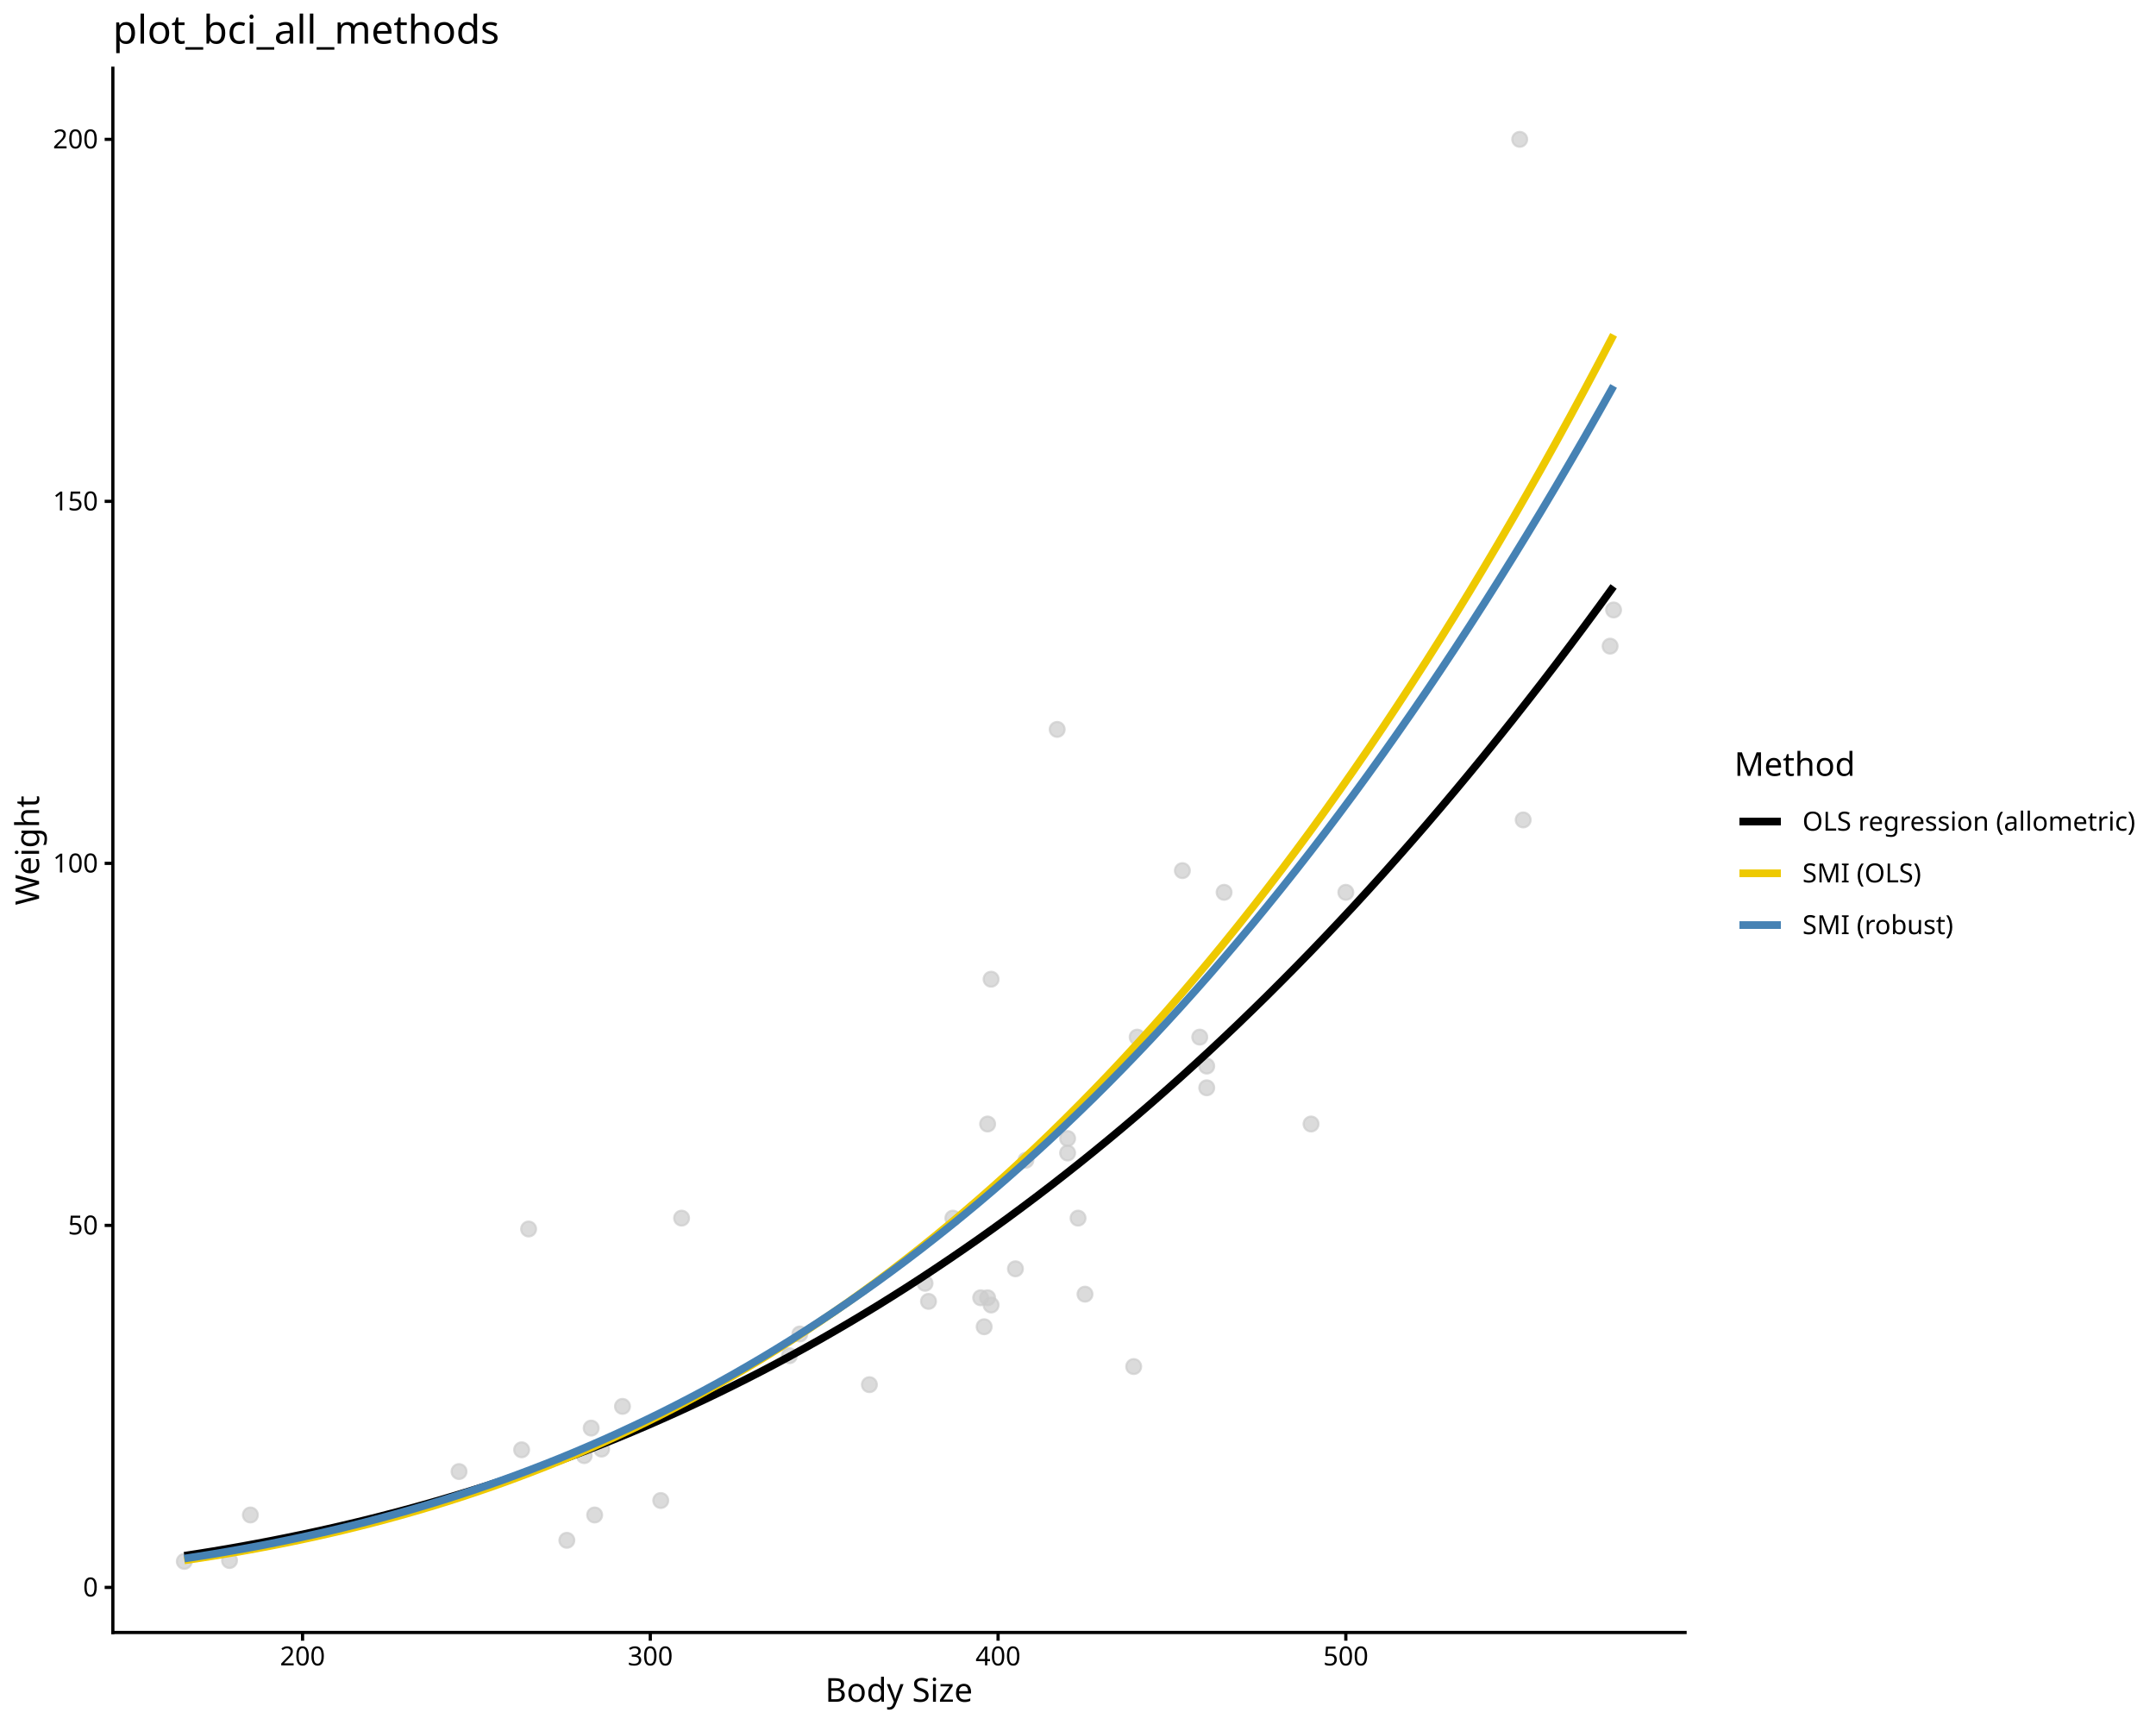
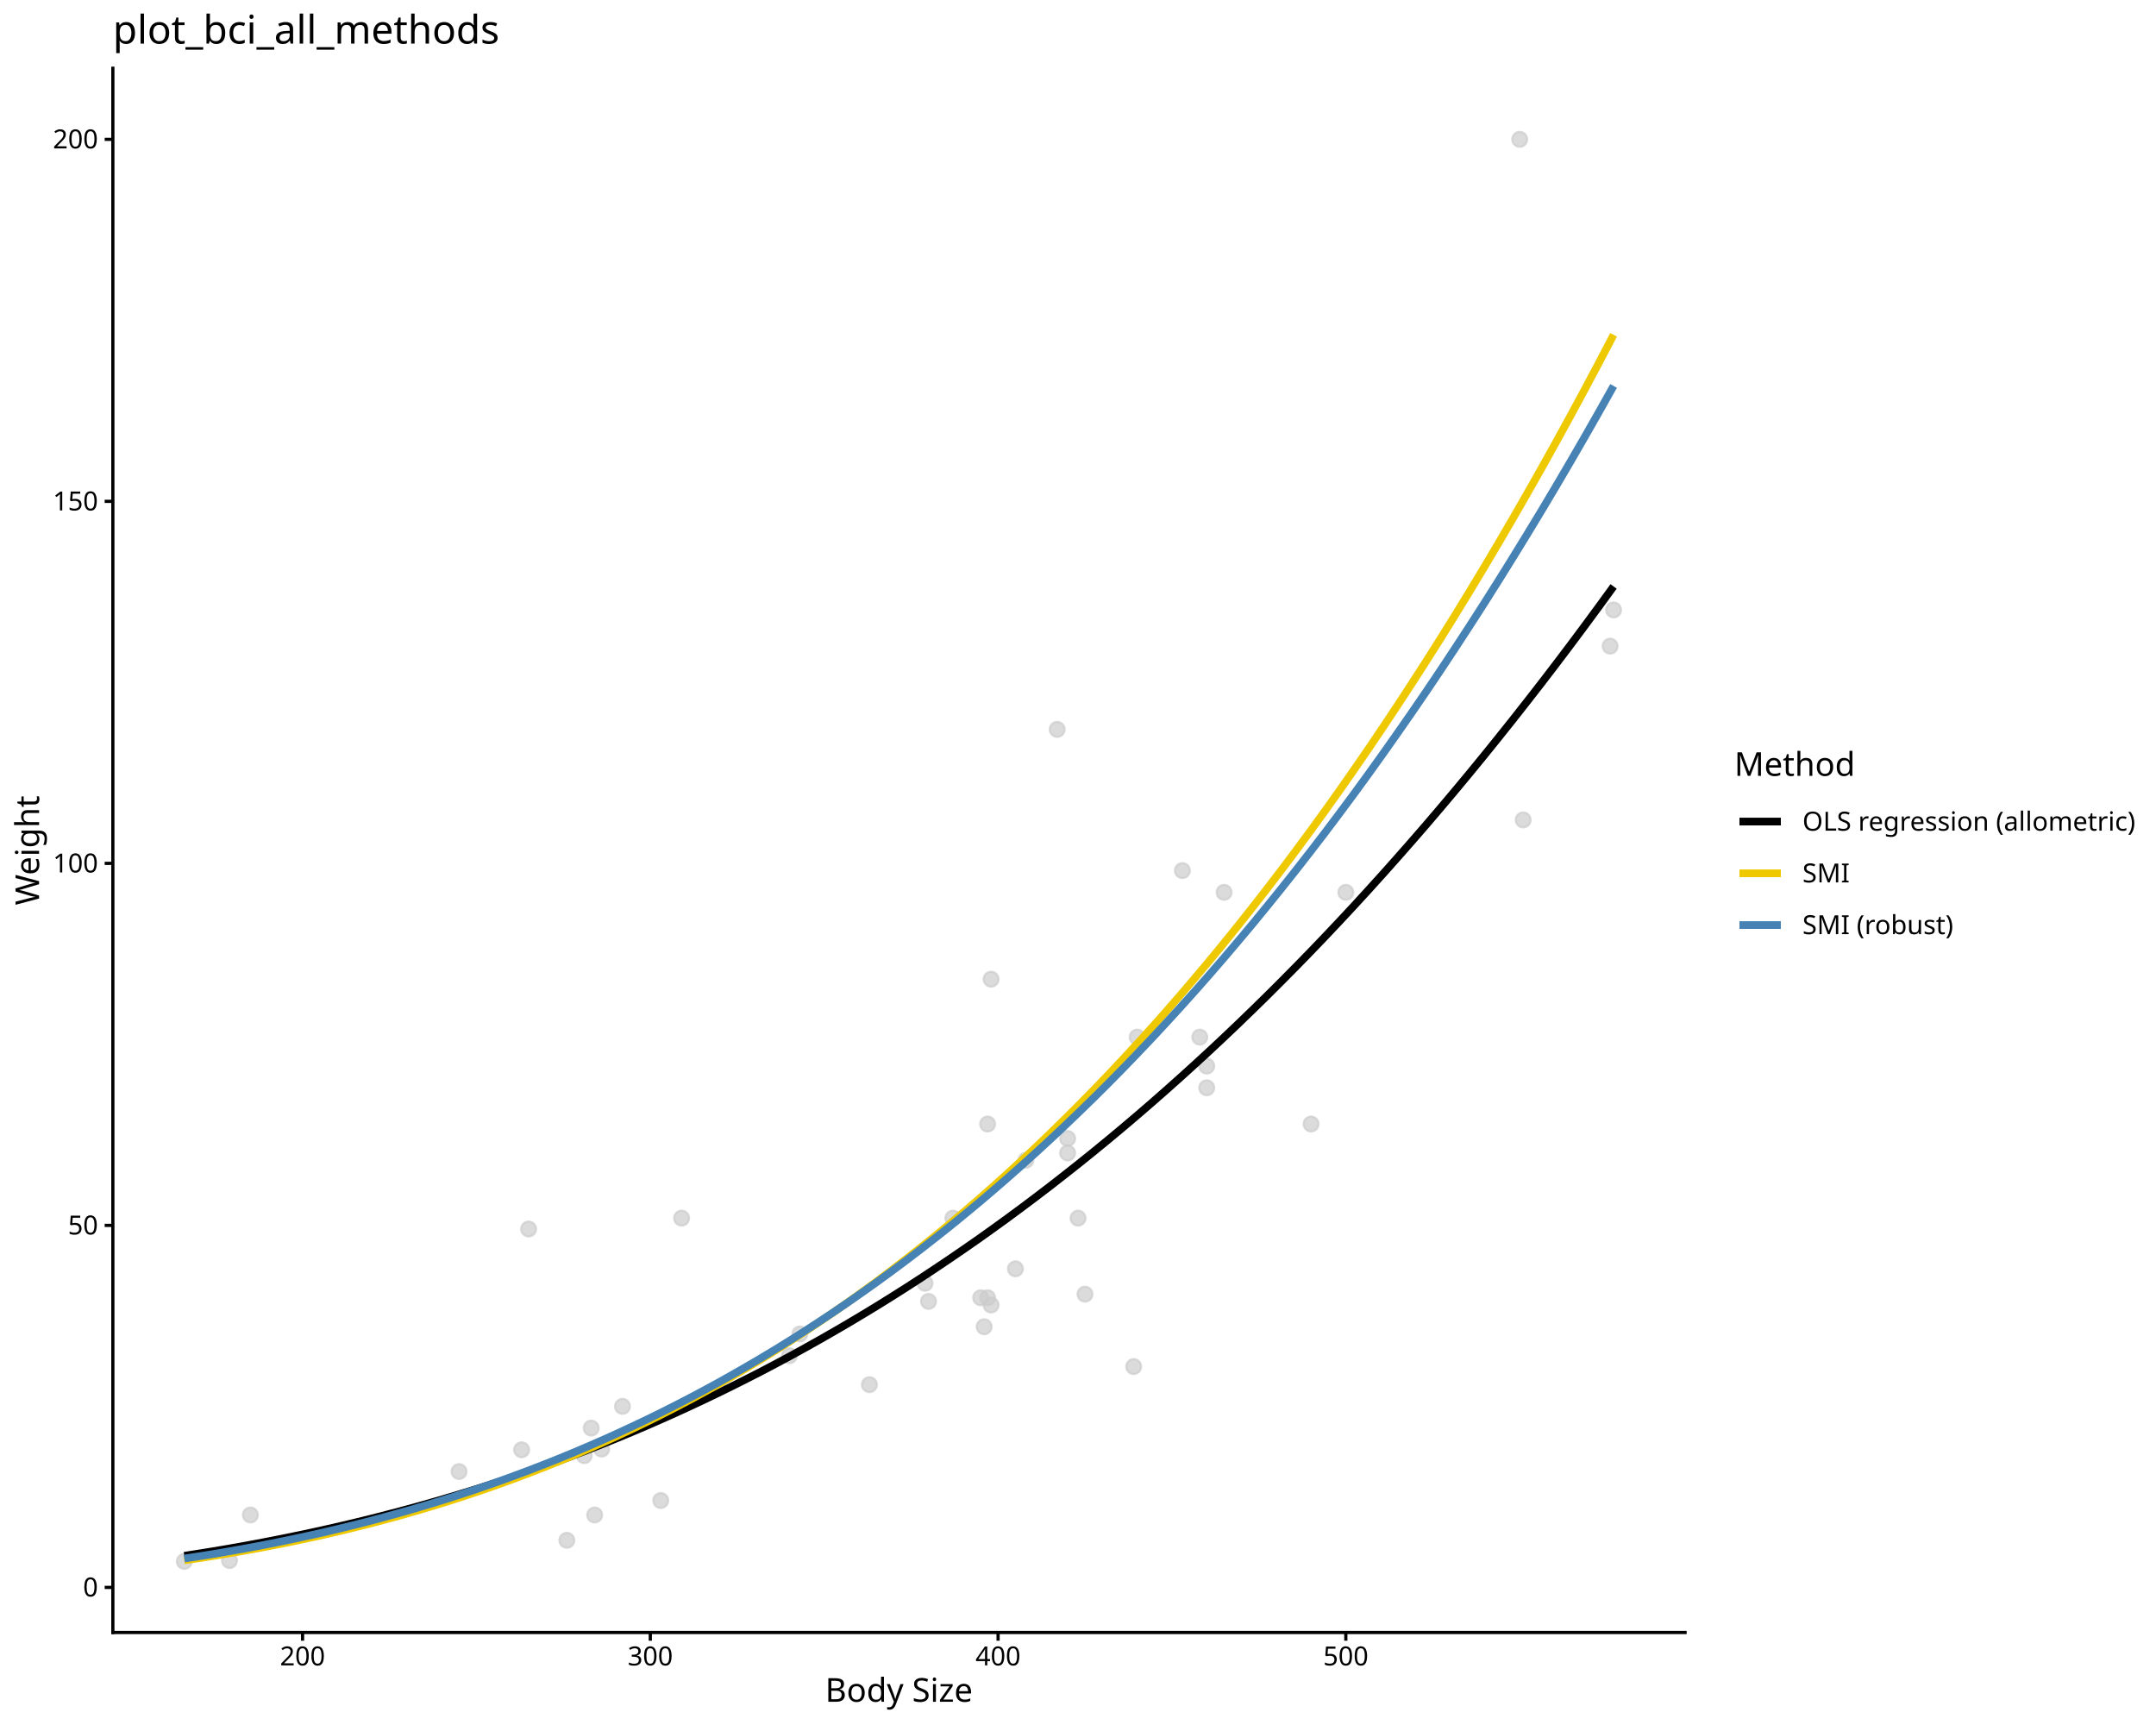
<svg xmlns="http://www.w3.org/2000/svg" class="svglite" data-engine-version="2.0" width="720.00pt" height="576.00pt" viewBox="0 0 720.00 576.00">
  <defs>
    <style type="text/css">
    .svglite line, .svglite polyline, .svglite polygon, .svglite path, .svglite rect, .svglite circle {
      fill: none;
      stroke: #000000;
      stroke-linecap: round;
      stroke-linejoin: round;
      stroke-miterlimit: 10.00;
    }
  </style>
  </defs>
  <rect width="100%" height="100%" style="stroke: none; fill: #FFFFFF;" />
  <defs>
    <clipPath id="cpMC4wMHw3MjAuMDB8MC4wMHw1NzYuMDA=">
      <rect x="0.00" y="0.00" width="720.00" height="576.00" />
    </clipPath>
  </defs>
  <g clip-path="url(#cpMC4wMHw3MjAuMDB8MC4wMHw1NzYuMDA=)">
    <rect x="0.00" y="0.00" width="720.00" height="576.00" style="stroke-width: 1.07; stroke: #FFFFFF; fill: #FFFFFF;" />
  </g>
  <defs>
    <clipPath id="cpMzcuNjl8NTYyLjczfDIyLjc4fDU0NS4xMQ==">
      <rect x="37.69" y="22.78" width="525.04" height="522.33" />
    </clipPath>
  </defs>
  <g clip-path="url(#cpMzcuNjl8NTYyLjczfDIyLjc4fDU0NS4xMQ==)">
    <rect x="37.69" y="22.78" width="525.04" height="522.33" style="stroke-width: 1.07; stroke: none; fill: #FFFFFF;" />
    <circle cx="76.65" cy="521.08" r="2.49" style="stroke-width: 0.71; stroke: #CCCCCC; stroke-opacity: 0.70; fill: #CCCCCC; fill-opacity: 0.70;" />
    <circle cx="61.55" cy="521.37" r="2.49" style="stroke-width: 0.71; stroke: #CCCCCC; stroke-opacity: 0.70; fill: #CCCCCC; fill-opacity: 0.70;" />
    <circle cx="267.11" cy="445.43" r="2.49" style="stroke-width: 0.71; stroke: #CCCCCC; stroke-opacity: 0.70; fill: #CCCCCC; fill-opacity: 0.70;" />
    <circle cx="310.08" cy="434.55" r="2.49" style="stroke-width: 0.71; stroke: #CCCCCC; stroke-opacity: 0.70; fill: #CCCCCC; fill-opacity: 0.70;" />
    <circle cx="195.11" cy="486.05" r="2.49" style="stroke-width: 0.71; stroke: #CCCCCC; stroke-opacity: 0.70; fill: #CCCCCC; fill-opacity: 0.70;" />
    <circle cx="200.91" cy="483.87" r="2.49" style="stroke-width: 0.71; stroke: #CCCCCC; stroke-opacity: 0.70; fill: #CCCCCC; fill-opacity: 0.70;" />
    <circle cx="353.05" cy="243.56" r="2.49" style="stroke-width: 0.71; stroke: #CCCCCC; stroke-opacity: 0.70; fill: #CCCCCC; fill-opacity: 0.70;" />
    <circle cx="227.62" cy="406.75" r="2.49" style="stroke-width: 0.71; stroke: #CCCCCC; stroke-opacity: 0.70; fill: #CCCCCC; fill-opacity: 0.70;" />
    <circle cx="198.59" cy="505.87" r="2.49" style="stroke-width: 0.71; stroke: #CCCCCC; stroke-opacity: 0.70; fill: #CCCCCC; fill-opacity: 0.70;" />
    <circle cx="220.66" cy="501.04" r="2.49" style="stroke-width: 0.71; stroke: #CCCCCC; stroke-opacity: 0.70; fill: #CCCCCC; fill-opacity: 0.70;" />
    <circle cx="318.21" cy="406.75" r="2.49" style="stroke-width: 0.71; stroke: #CCCCCC; stroke-opacity: 0.70; fill: #CCCCCC; fill-opacity: 0.70;" />
    <circle cx="176.53" cy="410.38" r="2.49" style="stroke-width: 0.71; stroke: #CCCCCC; stroke-opacity: 0.70; fill: #CCCCCC; fill-opacity: 0.70;" />
    <circle cx="290.34" cy="462.36" r="2.49" style="stroke-width: 0.71; stroke: #CCCCCC; stroke-opacity: 0.70; fill: #CCCCCC; fill-opacity: 0.70;" />
    <circle cx="362.34" cy="432.14" r="2.49" style="stroke-width: 0.71; stroke: #CCCCCC; stroke-opacity: 0.70; fill: #CCCCCC; fill-opacity: 0.70;" />
    <circle cx="327.50" cy="433.34" r="2.49" style="stroke-width: 0.71; stroke: #CCCCCC; stroke-opacity: 0.70; fill: #CCCCCC; fill-opacity: 0.70;" />
    <circle cx="378.60" cy="456.31" r="2.49" style="stroke-width: 0.71; stroke: #CCCCCC; stroke-opacity: 0.70; fill: #CCCCCC; fill-opacity: 0.70;" />
    <circle cx="360.02" cy="406.75" r="2.49" style="stroke-width: 0.71; stroke: #CCCCCC; stroke-opacity: 0.70; fill: #CCCCCC; fill-opacity: 0.70;" />
    <circle cx="328.66" cy="443.02" r="2.49" style="stroke-width: 0.71; stroke: #CCCCCC; stroke-opacity: 0.70; fill: #CCCCCC; fill-opacity: 0.70;" />
    <circle cx="402.99" cy="363.23" r="2.49" style="stroke-width: 0.71; stroke: #CCCCCC; stroke-opacity: 0.70; fill: #CCCCCC; fill-opacity: 0.70;" />
    <circle cx="379.76" cy="346.31" r="2.49" style="stroke-width: 0.71; stroke: #CCCCCC; stroke-opacity: 0.70; fill: #CCCCCC; fill-opacity: 0.70;" />
    <circle cx="507.51" cy="46.53" r="2.49" style="stroke-width: 0.71; stroke: #CCCCCC; stroke-opacity: 0.70; fill: #CCCCCC; fill-opacity: 0.70;" />
    <circle cx="402.99" cy="355.98" r="2.49" style="stroke-width: 0.71; stroke: #CCCCCC; stroke-opacity: 0.70; fill: #CCCCCC; fill-opacity: 0.70;" />
    <circle cx="356.53" cy="380.16" r="2.49" style="stroke-width: 0.71; stroke: #CCCCCC; stroke-opacity: 0.70; fill: #CCCCCC; fill-opacity: 0.70;" />
    <circle cx="207.88" cy="469.61" r="2.49" style="stroke-width: 0.71; stroke: #CCCCCC; stroke-opacity: 0.70; fill: #CCCCCC; fill-opacity: 0.70;" />
    <circle cx="197.43" cy="476.86" r="2.49" style="stroke-width: 0.71; stroke: #CCCCCC; stroke-opacity: 0.70; fill: #CCCCCC; fill-opacity: 0.70;" />
    <circle cx="83.62" cy="505.87" r="2.49" style="stroke-width: 0.71; stroke: #CCCCCC; stroke-opacity: 0.70; fill: #CCCCCC; fill-opacity: 0.70;" />
    <circle cx="263.63" cy="452.69" r="2.49" style="stroke-width: 0.71; stroke: #CCCCCC; stroke-opacity: 0.70; fill: #CCCCCC; fill-opacity: 0.70;" />
    <circle cx="189.30" cy="514.33" r="2.49" style="stroke-width: 0.71; stroke: #CCCCCC; stroke-opacity: 0.70; fill: #CCCCCC; fill-opacity: 0.70;" />
    <circle cx="342.60" cy="387.41" r="2.49" style="stroke-width: 0.71; stroke: #CCCCCC; stroke-opacity: 0.70; fill: #CCCCCC; fill-opacity: 0.70;" />
    <circle cx="537.70" cy="215.76" r="2.49" style="stroke-width: 0.71; stroke: #CCCCCC; stroke-opacity: 0.70; fill: #CCCCCC; fill-opacity: 0.70;" />
    <circle cx="437.83" cy="375.32" r="2.49" style="stroke-width: 0.71; stroke: #CCCCCC; stroke-opacity: 0.70; fill: #CCCCCC; fill-opacity: 0.70;" />
    <circle cx="508.67" cy="273.78" r="2.49" style="stroke-width: 0.71; stroke: #CCCCCC; stroke-opacity: 0.70; fill: #CCCCCC; fill-opacity: 0.70;" />
    <circle cx="330.98" cy="326.97" r="2.49" style="stroke-width: 0.71; stroke: #CCCCCC; stroke-opacity: 0.70; fill: #CCCCCC; fill-opacity: 0.70;" />
    <circle cx="394.86" cy="290.71" r="2.49" style="stroke-width: 0.71; stroke: #CCCCCC; stroke-opacity: 0.70; fill: #CCCCCC; fill-opacity: 0.70;" />
    <circle cx="329.82" cy="375.32" r="2.49" style="stroke-width: 0.71; stroke: #CCCCCC; stroke-opacity: 0.70; fill: #CCCCCC; fill-opacity: 0.70;" />
    <circle cx="400.66" cy="346.31" r="2.49" style="stroke-width: 0.71; stroke: #CCCCCC; stroke-opacity: 0.70; fill: #CCCCCC; fill-opacity: 0.70;" />
    <circle cx="174.20" cy="484.11" r="2.49" style="stroke-width: 0.71; stroke: #CCCCCC; stroke-opacity: 0.70; fill: #CCCCCC; fill-opacity: 0.70;" />
    <circle cx="153.30" cy="491.37" r="2.49" style="stroke-width: 0.71; stroke: #CCCCCC; stroke-opacity: 0.70; fill: #CCCCCC; fill-opacity: 0.70;" />
    <circle cx="308.92" cy="428.51" r="2.49" style="stroke-width: 0.71; stroke: #CCCCCC; stroke-opacity: 0.70; fill: #CCCCCC; fill-opacity: 0.70;" />
    <circle cx="449.44" cy="297.96" r="2.49" style="stroke-width: 0.71; stroke: #CCCCCC; stroke-opacity: 0.70; fill: #CCCCCC; fill-opacity: 0.70;" />
    <circle cx="408.79" cy="297.96" r="2.49" style="stroke-width: 0.71; stroke: #CCCCCC; stroke-opacity: 0.70; fill: #CCCCCC; fill-opacity: 0.70;" />
    <circle cx="538.86" cy="203.67" r="2.49" style="stroke-width: 0.71; stroke: #CCCCCC; stroke-opacity: 0.70; fill: #CCCCCC; fill-opacity: 0.70;" />
    <circle cx="356.53" cy="384.99" r="2.49" style="stroke-width: 0.71; stroke: #CCCCCC; stroke-opacity: 0.70; fill: #CCCCCC; fill-opacity: 0.70;" />
    <circle cx="339.11" cy="423.67" r="2.49" style="stroke-width: 0.71; stroke: #CCCCCC; stroke-opacity: 0.70; fill: #CCCCCC; fill-opacity: 0.70;" />
    <circle cx="329.82" cy="433.34" r="2.49" style="stroke-width: 0.71; stroke: #CCCCCC; stroke-opacity: 0.70; fill: #CCCCCC; fill-opacity: 0.70;" />
    <circle cx="330.98" cy="435.76" r="2.49" style="stroke-width: 0.71; stroke: #CCCCCC; stroke-opacity: 0.70; fill: #CCCCCC; fill-opacity: 0.70;" />
    <polyline points="61.55,519.49 66.37,518.74 71.20,517.96 76.02,517.15 80.84,516.30 85.66,515.41 90.48,514.49 95.30,513.53 100.12,512.54 104.95,511.51 109.77,510.44 114.59,509.33 119.41,508.19 124.23,507.00 129.05,505.77 133.87,504.51 138.69,503.20 143.52,501.85 148.34,500.45 153.16,499.02 157.98,497.54 162.80,496.01 167.62,494.44 172.44,492.82 177.26,491.16 182.09,489.45 186.91,487.70 191.73,485.89 196.55,484.04 201.37,482.14 206.19,480.19 211.01,478.19 215.84,476.14 220.66,474.03 225.48,471.88 230.30,469.67 235.12,467.41 239.94,465.10 244.76,462.73 249.58,460.31 254.41,457.84 259.23,455.30 264.05,452.72 268.87,450.07 273.69,447.37 278.51,444.61 283.33,441.80 288.15,438.92 292.98,435.99 297.80,432.99 302.62,429.94 307.44,426.82 312.26,423.64 317.08,420.40 321.90,417.10 326.73,413.74 331.55,410.31 336.37,406.82 341.19,403.26 346.01,399.64 350.83,395.96 355.65,392.20 360.47,388.39 365.30,384.50 370.12,380.55 374.94,376.53 379.76,372.44 384.58,368.28 389.40,364.05 394.22,359.75 399.04,355.38 403.87,350.94 408.69,346.43 413.51,341.85 418.33,337.19 423.15,332.47 427.97,327.66 432.79,322.79 437.62,317.84 442.44,312.81 447.26,307.71 452.08,302.54 456.90,297.28 461.72,291.95 466.54,286.54 471.36,281.06 476.19,275.50 481.01,269.85 485.83,264.13 490.65,258.33 495.47,252.45 500.29,246.48 505.11,240.44 509.93,234.31 514.76,228.11 519.58,221.82 524.40,215.44 529.22,208.98 534.04,202.44 538.86,195.82 " style="stroke-width: 2.56; stroke-linecap: butt;" />
    <polyline points="61.55,521.03 66.37,520.31 71.20,519.56 76.02,518.77 80.84,517.95 85.66,517.08 90.48,516.17 95.30,515.22 100.12,514.23 104.95,513.19 109.77,512.11 114.59,510.98 119.41,509.80 124.23,508.58 129.05,507.31 133.87,505.99 138.69,504.61 143.52,503.19 148.34,501.71 153.16,500.18 157.98,498.59 162.80,496.95 167.62,495.25 172.44,493.49 177.26,491.67 182.09,489.79 186.91,487.86 191.73,485.86 196.55,483.79 201.37,481.67 206.19,479.47 211.01,477.22 215.84,474.89 220.66,472.50 225.48,470.03 230.30,467.50 235.12,464.90 239.94,462.22 244.76,459.47 249.58,456.64 254.41,453.75 259.23,450.77 264.05,447.72 268.87,444.58 273.69,441.37 278.51,438.08 283.33,434.71 288.15,431.25 292.98,427.71 297.80,424.09 302.62,420.38 307.44,416.58 312.26,412.70 317.08,408.73 321.90,404.66 326.73,400.51 331.55,396.27 336.37,391.93 341.19,387.49 346.01,382.97 350.83,378.34 355.65,373.62 360.47,368.80 365.30,363.88 370.12,358.87 374.94,353.75 379.76,348.52 384.58,343.20 389.40,337.77 394.22,332.23 399.04,326.59 403.87,320.84 408.69,314.98 413.51,309.01 418.33,302.93 423.15,296.74 427.97,290.44 432.79,284.02 437.62,277.48 442.44,270.83 447.26,264.07 452.08,257.18 456.90,250.18 461.72,243.05 466.54,235.80 471.36,228.43 476.19,220.94 481.01,213.32 485.83,205.58 490.65,197.71 495.47,189.71 500.29,181.59 505.11,173.33 509.93,164.94 514.76,156.42 519.58,147.77 524.40,138.98 529.22,130.06 534.04,121.00 538.86,111.80 " style="stroke-width: 2.56; stroke: #EEC900; stroke-linecap: butt;" />
    <polyline points="61.55,520.42 66.37,519.68 71.20,518.91 76.02,518.09 80.84,517.24 85.66,516.35 90.48,515.42 95.30,514.44 100.12,513.43 104.95,512.37 109.77,511.27 114.59,510.12 119.41,508.93 124.23,507.69 129.05,506.40 133.87,505.06 138.69,503.68 143.52,502.24 148.34,500.76 153.16,499.22 157.98,497.63 162.80,495.98 167.62,494.28 172.44,492.52 177.26,490.71 182.09,488.84 186.91,486.92 191.73,484.93 196.55,482.88 201.37,480.78 206.19,478.61 211.01,476.37 215.84,474.08 220.66,471.72 225.48,469.29 230.30,466.80 235.12,464.24 239.94,461.62 244.76,458.92 249.58,456.15 254.41,453.32 259.23,450.41 264.05,447.43 268.87,444.38 273.69,441.25 278.51,438.05 283.33,434.77 288.15,431.41 292.98,427.98 297.80,424.46 302.62,420.87 307.44,417.20 312.26,413.44 317.08,409.61 321.90,405.69 326.73,401.69 331.55,397.60 336.37,393.42 341.19,389.16 346.01,384.81 350.83,380.38 355.65,375.85 360.47,371.23 365.30,366.53 370.12,361.73 374.94,356.84 379.76,351.85 384.58,346.77 389.40,341.59 394.22,336.32 399.04,330.95 403.87,325.48 408.69,319.91 413.51,314.24 418.33,308.48 423.15,302.60 427.97,296.63 432.79,290.56 437.62,284.37 442.44,278.09 447.26,271.69 452.08,265.20 456.90,258.59 461.72,251.87 466.54,245.04 471.36,238.11 476.19,231.06 481.01,223.90 485.83,216.62 490.65,209.23 495.47,201.73 500.29,194.11 505.11,186.37 509.93,178.52 514.76,170.55 519.58,162.46 524.40,154.24 529.22,145.91 534.04,137.45 538.86,128.87 " style="stroke-width: 2.56; stroke: #4682B4; stroke-linecap: butt;" />
  </g>
  <g clip-path="url(#cpMC4wMHw3MjAuMDB8MC4wMHw1NzYuMDA=)">
    <polyline points="37.69,545.11 37.69,22.78 " style="stroke-width: 1.07; stroke-linecap: square;" />
    <text x="32.76" y="533.08" text-anchor="end" style="font-size: 8.80px; font-family: sans;" textLength="4.89px" lengthAdjust="spacingAndGlyphs">0</text>
    <text x="32.76" y="412.20" text-anchor="end" style="font-size: 8.80px; font-family: sans;" textLength="9.79px" lengthAdjust="spacingAndGlyphs">50</text>
    <text x="32.76" y="291.32" text-anchor="end" style="font-size: 8.80px; font-family: sans;" textLength="14.68px" lengthAdjust="spacingAndGlyphs">100</text>
    <text x="32.76" y="170.43" text-anchor="end" style="font-size: 8.80px; font-family: sans;" textLength="14.68px" lengthAdjust="spacingAndGlyphs">150</text>
    <text x="32.76" y="49.55" text-anchor="end" style="font-size: 8.80px; font-family: sans;" textLength="14.68px" lengthAdjust="spacingAndGlyphs">200</text>
    <polyline points="34.95,530.05 37.69,530.05 " style="stroke-width: 1.07; stroke-linecap: butt;" />
    <polyline points="34.95,409.17 37.69,409.17 " style="stroke-width: 1.07; stroke-linecap: butt;" />
    <polyline points="34.95,288.29 37.69,288.29 " style="stroke-width: 1.07; stroke-linecap: butt;" />
    <polyline points="34.95,167.41 37.69,167.41 " style="stroke-width: 1.07; stroke-linecap: butt;" />
    <polyline points="34.95,46.53 37.69,46.53 " style="stroke-width: 1.07; stroke-linecap: butt;" />
    <polyline points="37.69,545.11 562.73,545.11 " style="stroke-width: 1.07; stroke-linecap: square;" />
    <polyline points="101.04,547.85 101.04,545.11 " style="stroke-width: 1.07; stroke-linecap: butt;" />
    <polyline points="217.17,547.85 217.17,545.11 " style="stroke-width: 1.07; stroke-linecap: butt;" />
    <polyline points="333.31,547.85 333.31,545.11 " style="stroke-width: 1.07; stroke-linecap: butt;" />
    <polyline points="449.44,547.85 449.44,545.11 " style="stroke-width: 1.07; stroke-linecap: butt;" />
    <text x="101.04" y="556.10" text-anchor="middle" style="font-size: 8.80px; font-family: sans;" textLength="14.68px" lengthAdjust="spacingAndGlyphs">200</text>
    <text x="217.17" y="556.10" text-anchor="middle" style="font-size: 8.80px; font-family: sans;" textLength="14.68px" lengthAdjust="spacingAndGlyphs">300</text>
    <text x="333.31" y="556.10" text-anchor="middle" style="font-size: 8.80px; font-family: sans;" textLength="14.68px" lengthAdjust="spacingAndGlyphs">400</text>
    <text x="449.44" y="556.10" text-anchor="middle" style="font-size: 8.80px; font-family: sans;" textLength="14.68px" lengthAdjust="spacingAndGlyphs">500</text>
    <text x="300.21" y="568.24" text-anchor="middle" style="font-size: 11.00px; font-family: sans;" textLength="49.54px" lengthAdjust="spacingAndGlyphs">Body Size</text>
    <text transform="translate(13.05,283.95) rotate(-90)" text-anchor="middle" style="font-size: 11.00px; font-family: sans;" textLength="34.23px" lengthAdjust="spacingAndGlyphs">Weight</text>
    <rect x="573.69" y="244.88" width="140.83" height="78.13" style="stroke-width: 1.07; stroke: none; fill: #FFFFFF;" />
    <text x="579.17" y="259.07" style="font-size: 11.00px; font-family: sans;" textLength="36.70px" lengthAdjust="spacingAndGlyphs">Method</text>
    <rect x="579.17" y="265.69" width="17.28" height="17.28" style="stroke-width: 1.07; stroke: none; fill: #FFFFFF;" />
    <line x1="580.89" y1="274.33" x2="594.72" y2="274.33" style="stroke-width: 2.56; stroke-linecap: butt;" />
    <rect x="579.17" y="282.97" width="17.28" height="17.28" style="stroke-width: 1.07; stroke: none; fill: #FFFFFF;" />
    <line x1="580.89" y1="291.61" x2="594.72" y2="291.61" style="stroke-width: 2.56; stroke: #EEC900; stroke-linecap: butt;" />
    <rect x="579.17" y="300.25" width="17.28" height="17.28" style="stroke-width: 1.07; stroke: none; fill: #FFFFFF;" />
    <line x1="580.89" y1="308.89" x2="594.72" y2="308.89" style="stroke-width: 2.56; stroke: #4682B4; stroke-linecap: butt;" />
    <text x="601.93" y="277.36" style="font-size: 8.80px; font-family: sans;" textLength="107.12px" lengthAdjust="spacingAndGlyphs">OLS regression (allometric)</text>
-     <text x="601.93" y="294.64" style="font-size: 8.80px; font-family: sans;" textLength="41.57px" lengthAdjust="spacingAndGlyphs">SMI (OLS)</text>
+     <text x="601.93" y="294.64" style="font-size: 8.80px; font-family: sans;" textLength="15.65px" lengthAdjust="spacingAndGlyphs">SMI</text>
    <text x="601.93" y="311.92" style="font-size: 8.80px; font-family: sans;" textLength="48.42px" lengthAdjust="spacingAndGlyphs">SMI (robust)</text>
    <text x="37.69" y="14.56" style="font-size: 13.20px; font-family: sans;" textLength="124.03px" lengthAdjust="spacingAndGlyphs">plot_bci_all_methods</text>
  </g>
</svg>
